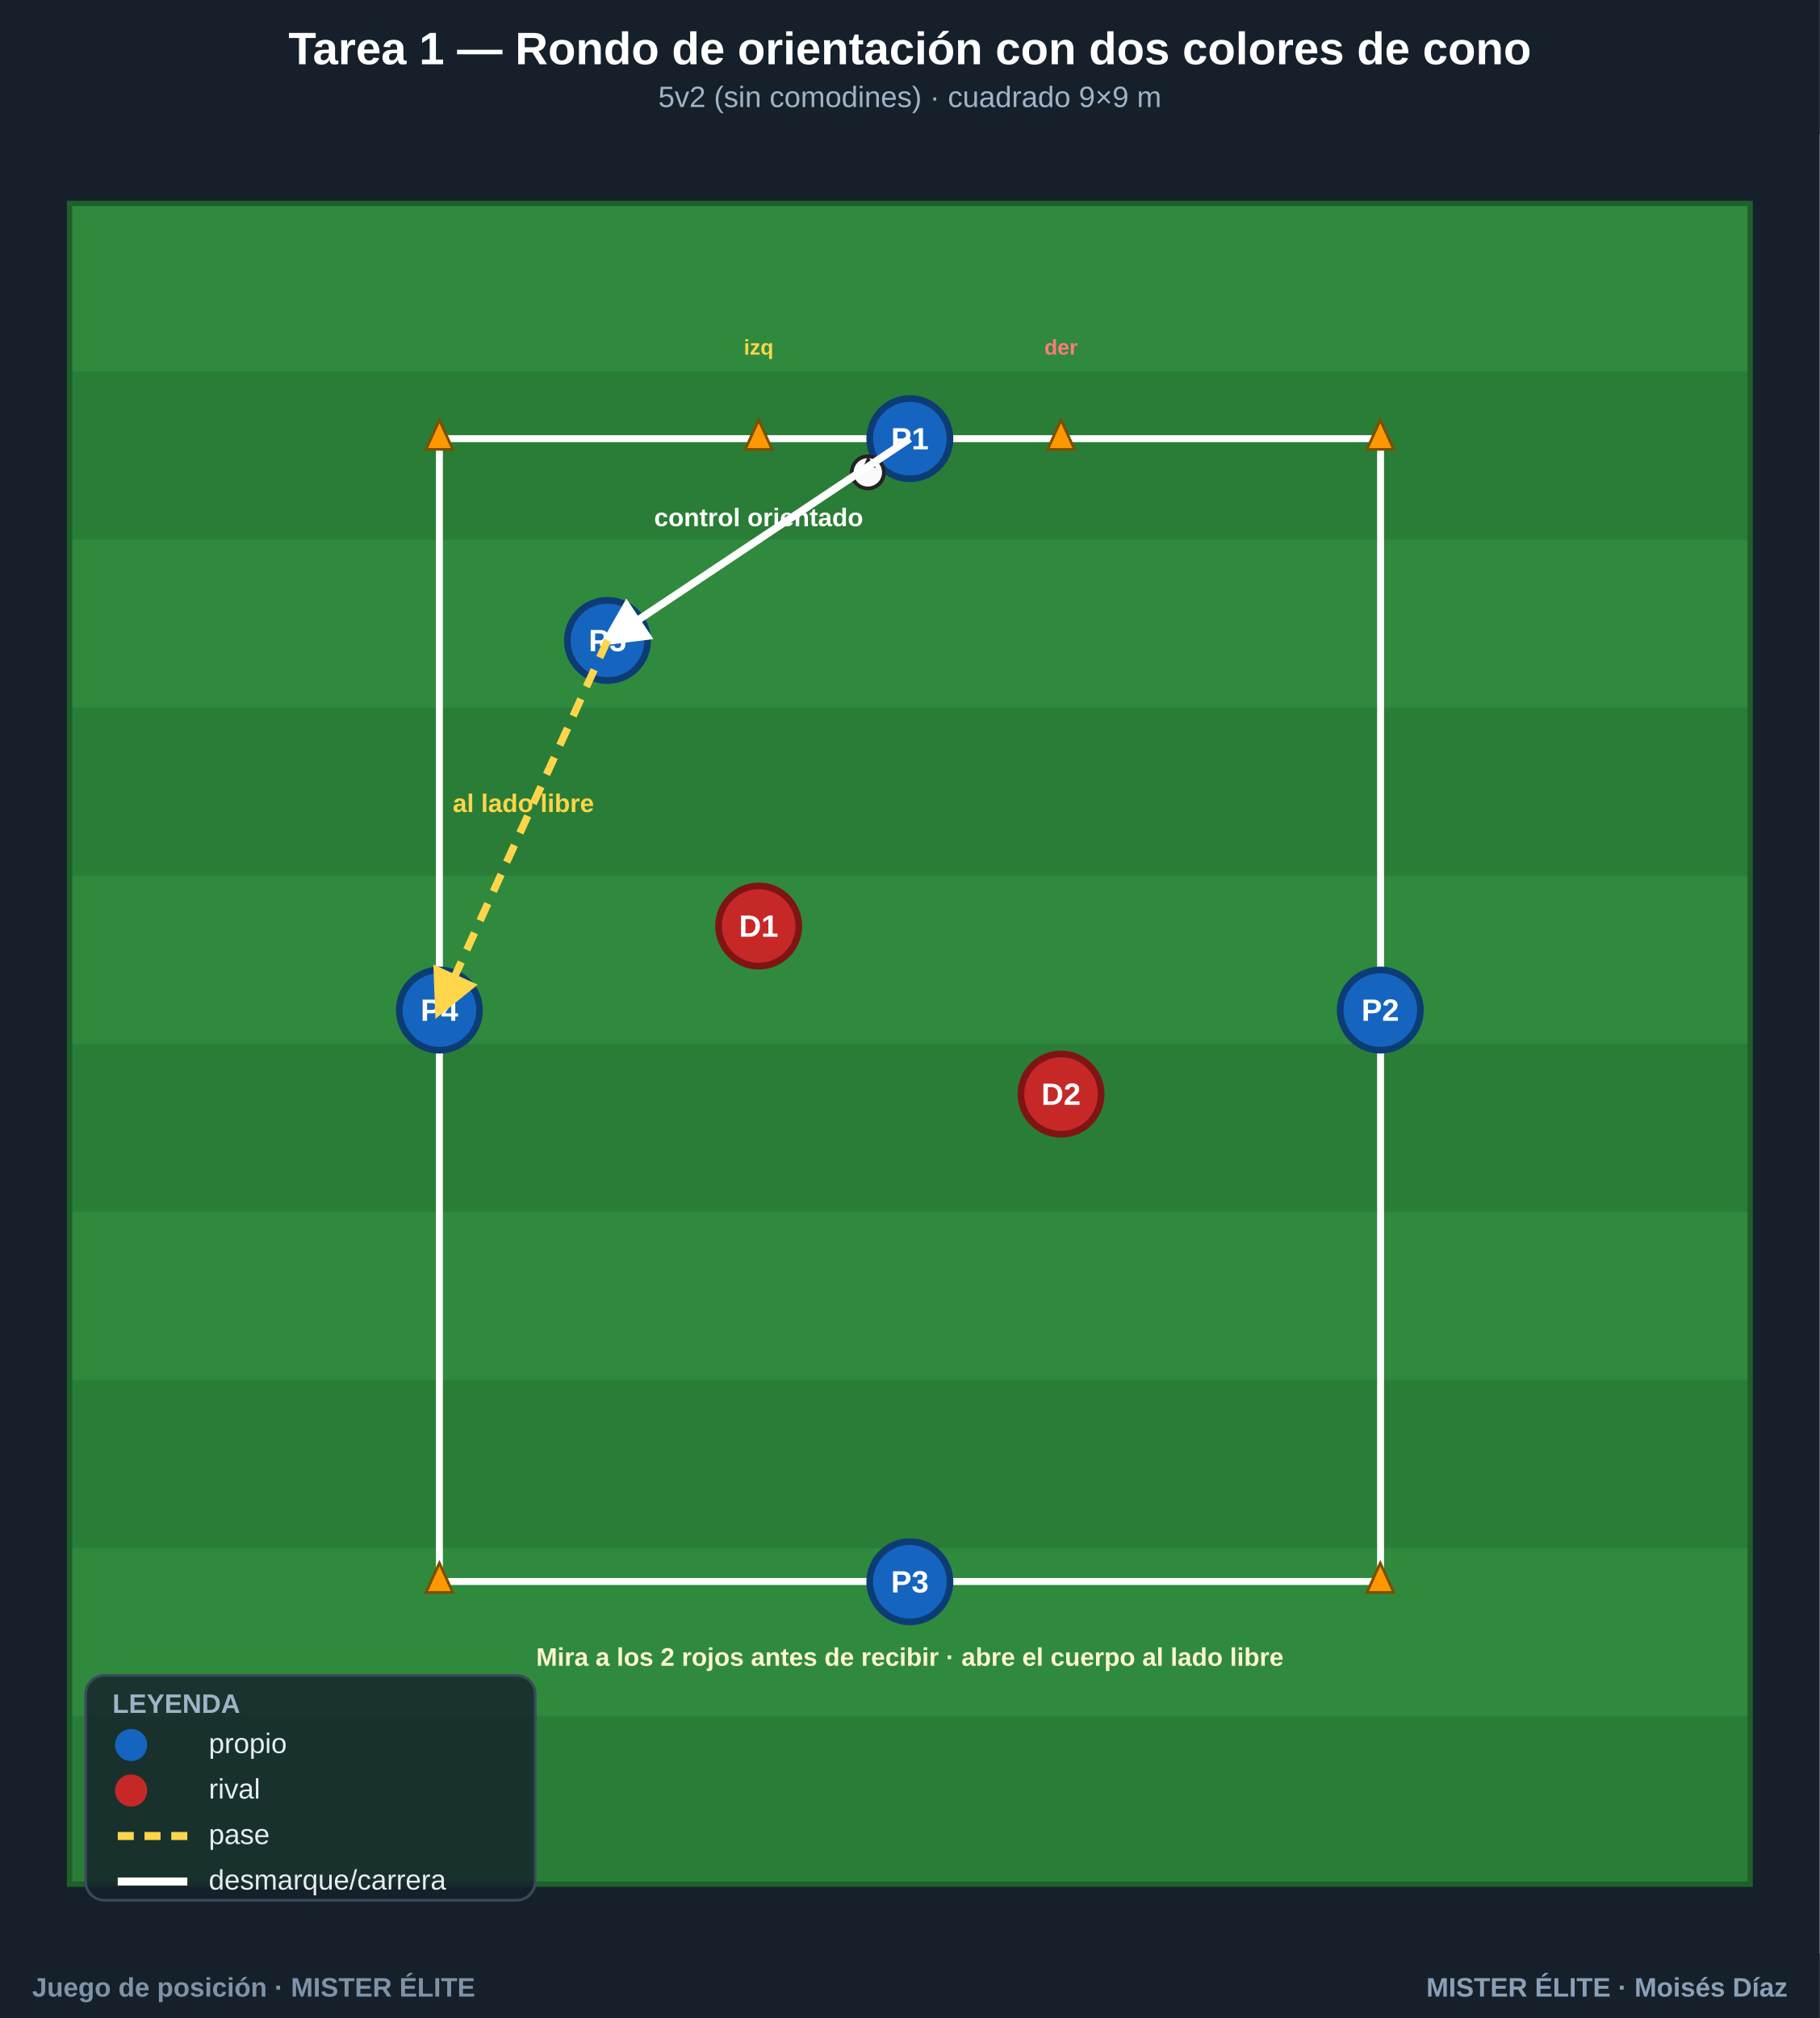
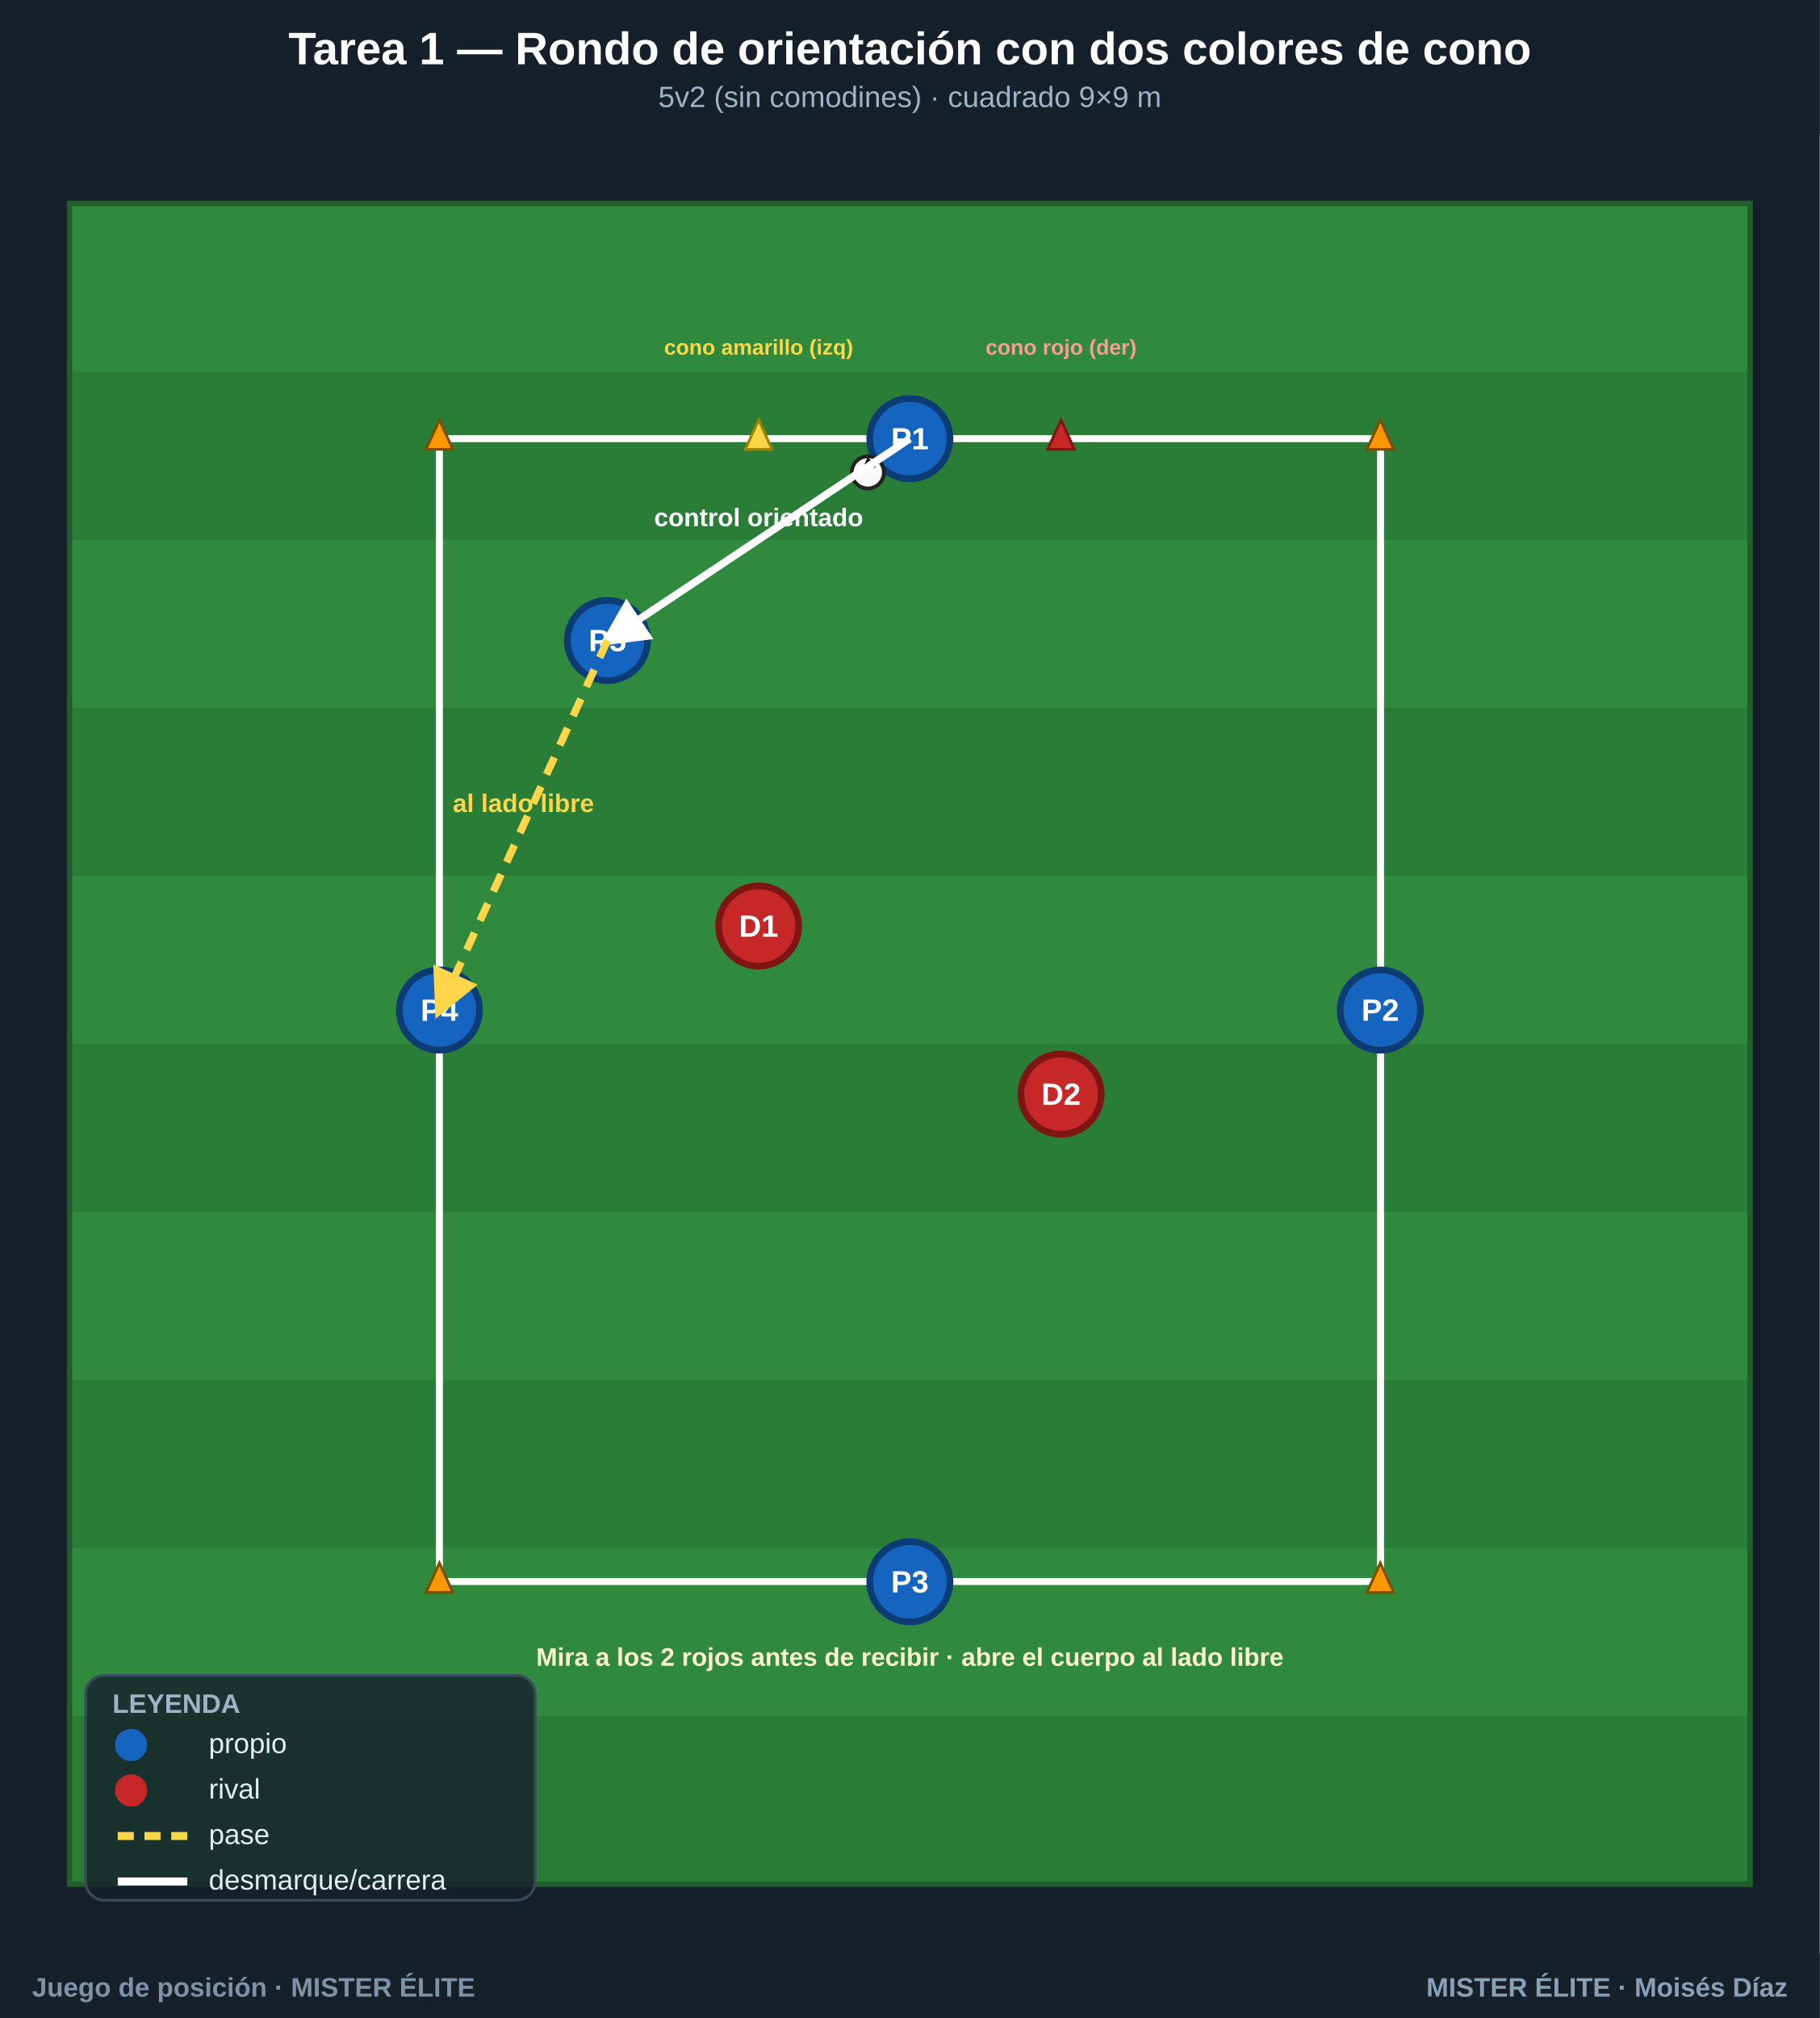
<svg xmlns="http://www.w3.org/2000/svg" viewBox="0 0 680 754" width="680" height="754" font-family="Segoe UI,Arial,sans-serif">
  <defs>
    <marker id="ah_pass" viewBox="0 0 10 10" refX="8" refY="5" markerWidth="6.5" markerHeight="6.5" orient="auto-start-reverse">
      <path d="M0,0 L10,5 L0,10 z" fill="#ffd54a" />
    </marker>
    <marker id="ah_run" viewBox="0 0 10 10" refX="8" refY="5" markerWidth="6.5" markerHeight="6.5" orient="auto-start-reverse">
      <path d="M0,0 L10,5 L0,10 z" fill="#ffffff" />
    </marker>
    <marker id="ah_drive" viewBox="0 0 10 10" refX="8" refY="5" markerWidth="6.5" markerHeight="6.5" orient="auto-start-reverse">
      <path d="M0,0 L10,5 L0,10 z" fill="#7ee0ff" />
    </marker>
    <marker id="ah_white" viewBox="0 0 10 10" refX="8" refY="5" markerWidth="6.5" markerHeight="6.5" orient="auto-start-reverse">
      <path d="M0,0 L10,5 L0,10 z" fill="#ffffff" />
    </marker>
  </defs>
  <rect x="0.0" y="0.0" width="680.0" height="754.0" fill="#15202b" />
  <rect x="26.0" y="76.0" width="628.0" height="63.3" fill="#2f8a3e" />
  <rect x="26.0" y="138.8" width="628.0" height="63.3" fill="#2a7d36" />
  <rect x="26.0" y="201.6" width="628.0" height="63.3" fill="#2f8a3e" />
  <rect x="26.0" y="264.4" width="628.0" height="63.3" fill="#2a7d36" />
  <rect x="26.0" y="327.2" width="628.0" height="63.3" fill="#2f8a3e" />
  <rect x="26.0" y="390.0" width="628.0" height="63.3" fill="#2a7d36" />
  <rect x="26.0" y="452.8" width="628.0" height="63.3" fill="#2f8a3e" />
  <rect x="26.0" y="515.6" width="628.0" height="63.3" fill="#2a7d36" />
  <rect x="26.0" y="578.4" width="628.0" height="63.3" fill="#2f8a3e" />
  <rect x="26.0" y="641.2" width="628.0" height="63.3" fill="#2a7d36" />
  <rect x="26.0" y="76.0" width="628.0" height="628.0" fill="none" stroke="#1f5f2a" stroke-width="2" />
  <rect x="0.0" y="0.0" width="680.0" height="50.0" fill="#15202b" />
  <text x="340.0" y="24.0" font-family="Segoe UI,Arial,sans-serif" font-size="17" font-weight="800" fill="#ffffff" text-anchor="middle">Tarea 1 — Rondo de orientación con dos colores de cono</text>
  <text x="340.0" y="40.0" font-family="Segoe UI,Arial,sans-serif" font-size="11" font-weight="500" fill="#9fb3c8" text-anchor="middle">5v2 (sin comodines) · cuadrado 9×9 m</text>
  <rect x="0.0" y="730.0" width="680.0" height="24.0" fill="#15202b" />
  <text x="668.0" y="746.0" font-family="Segoe UI,Arial,sans-serif" font-size="10" font-weight="700" fill="#8aa0b6" text-anchor="end">MISTER ÉLITE · Moisés Díaz</text>
  <text x="12.0" y="746.0" font-family="Segoe UI,Arial,sans-serif" font-size="10" font-weight="600" fill="#7f93a8" text-anchor="start">Juego de posición · MISTER ÉLITE</text>
  <rect x="164.2" y="163.9" width="351.7" height="427.0" rx="3" fill="none" stroke="#ffffff" stroke-width="2.6" />
  <path d="M164.2,584.0 l5,11 l-10,0 z" fill="#ff9800" stroke="#7a4f00" stroke-width="1" />
  <path d="M164.2,156.9 l5,11 l-10,0 z" fill="#ff9800" stroke="#7a4f00" stroke-width="1" />
  <path d="M515.8,584.0 l5,11 l-10,0 z" fill="#ff9800" stroke="#7a4f00" stroke-width="1" />
  <path d="M515.8,156.9 l5,11 l-10,0 z" fill="#ff9800" stroke="#7a4f00" stroke-width="1" />
  <g>
    <circle cx="340.0" cy="163.9" r="15" fill="#1565c0" stroke="#0d3c75" stroke-width="2.5" />
    <text x="340.0" y="167.9" font-family="Segoe UI,Arial" font-size="11.5" font-weight="800" fill="#fff" text-anchor="middle">P1</text>
  </g>
  <g>
    <circle cx="515.8" cy="377.4" r="15" fill="#1565c0" stroke="#0d3c75" stroke-width="2.5" />
    <text x="515.8" y="381.4" font-family="Segoe UI,Arial" font-size="11.5" font-weight="800" fill="#fff" text-anchor="middle">P2</text>
  </g>
  <g>
    <circle cx="340.0" cy="591.0" r="15" fill="#1565c0" stroke="#0d3c75" stroke-width="2.5" />
    <text x="340.0" y="595.0" font-family="Segoe UI,Arial" font-size="11.5" font-weight="800" fill="#fff" text-anchor="middle">P3</text>
  </g>
  <g>
    <circle cx="164.2" cy="377.4" r="15" fill="#1565c0" stroke="#0d3c75" stroke-width="2.5" />
    <text x="164.2" y="381.4" font-family="Segoe UI,Arial" font-size="11.5" font-weight="800" fill="#fff" text-anchor="middle">P4</text>
  </g>
  <g>
    <circle cx="227.0" cy="239.3" r="15" fill="#1565c0" stroke="#0d3c75" stroke-width="2.5" />
    <text x="227.0" y="243.3" font-family="Segoe UI,Arial" font-size="11.5" font-weight="800" fill="#fff" text-anchor="middle">P5</text>
  </g>
  <g>
    <circle cx="283.5" cy="346.0" r="15" fill="#c62828" stroke="#7f1414" stroke-width="2.5" />
    <text x="283.5" y="350.0" font-family="Segoe UI,Arial" font-size="11.5" font-weight="800" fill="#fff" text-anchor="middle">D1</text>
  </g>
  <g>
    <circle cx="396.5" cy="408.8" r="15" fill="#c62828" stroke="#7f1414" stroke-width="2.5" />
    <text x="396.5" y="412.8" font-family="Segoe UI,Arial" font-size="11.5" font-weight="800" fill="#fff" text-anchor="middle">D2</text>
  </g>
-   <path d="M283.5,156.9 l5,11 l-10,0 z" fill="#ff9800" stroke="#7a4f00" stroke-width="1" />
-   <text x="283.5" y="132.5" font-family="Segoe UI,Arial,sans-serif" font-size="8" font-weight="600" fill="#ffd54a" text-anchor="middle">izq</text>
-   <path d="M396.5,156.9 l5,11 l-10,0 z" fill="#ff9800" stroke="#7a4f00" stroke-width="1" />
-   <text x="396.5" y="132.5" font-family="Segoe UI,Arial,sans-serif" font-size="8" font-weight="600" fill="#ff7b7b" text-anchor="middle">der</text>
+   <path d="M283.5,156.9 l5,11 l-10,0 z" fill="#ffd54a" stroke="#9c8400" stroke-width="1" />
+   <text x="283.5" y="132.5" font-family="Segoe UI,Arial,sans-serif" font-size="8" font-weight="700" fill="#ffd54a" text-anchor="middle">cono amarillo (izq)</text>
+   <path d="M396.5,156.9 l5,11 l-10,0 z" fill="#c62828" stroke="#7f1414" stroke-width="1" />
+   <text x="396.5" y="132.5" font-family="Segoe UI,Arial,sans-serif" font-size="8" font-weight="700" fill="#ff9a9a" text-anchor="middle">cono rojo (der)</text>
  <circle cx="324.3" cy="176.5" r="6.0" fill="#fafafa" stroke="#222" stroke-width="1.4" />
  <path d="M324.3,170.5 l3.0,4.2 l-4.8,0 z" fill="#222" />
  <line x1="340.0" y1="163.9" x2="227.0" y2="239.3" stroke="#ffffff" stroke-width="2.8" marker-end="url(#ah_run)" />
  <text x="283.5" y="196.6" font-family="Segoe UI,Arial,sans-serif" font-size="9.5" font-weight="700" fill="#ffffff" text-anchor="middle">control orientado</text>
  <line x1="227.0" y1="239.3" x2="164.2" y2="377.4" stroke="#ffd54a" stroke-width="2.8" stroke-dasharray="7 5" marker-end="url(#ah_pass)" />
  <text x="195.6" y="303.4" font-family="Segoe UI,Arial,sans-serif" font-size="9.5" font-weight="700" fill="#ffd54a" text-anchor="middle">al lado libre</text>
  <text x="340.0" y="622.4" font-family="Segoe UI,Arial,sans-serif" font-size="9.5" font-weight="600" fill="#fff5cc" text-anchor="middle">Mira a los 2 rojos antes de recibir · abre el cuerpo al lado libre</text>
  <g>
    <rect x="32" y="626.0" width="168" height="84" rx="7" fill="#15202b" fill-opacity="0.82" stroke="#3a4a5a" stroke-width="1" />
    <text x="42" y="640.0" font-family="Segoe UI,Arial" font-size="10" font-weight="800" fill="#9fb3c8">LEYENDA</text>
    <circle cx="49" cy="652.0" r="6" fill="#1565c0" />
    <text x="78" y="655.0" font-family="Segoe UI,Arial" font-size="10.5" fill="#e6edf3">propio</text>
    <circle cx="49" cy="669.0" r="6" fill="#c62828" />
    <text x="78" y="672.0" font-family="Segoe UI,Arial" font-size="10.5" fill="#e6edf3">rival</text>
    <line x1="44" y1="686.0" x2="70" y2="686.0" stroke="#ffd54a" stroke-width="3" stroke-dasharray="6 4" />
    <text x="78" y="689.0" font-family="Segoe UI,Arial" font-size="10.5" fill="#e6edf3">pase</text>
    <line x1="44" y1="703.0" x2="70" y2="703.0" stroke="#ffffff" stroke-width="3" />
    <text x="78" y="706.0" font-family="Segoe UI,Arial" font-size="10.5" fill="#e6edf3">desmarque/carrera</text>
  </g>
</svg>
